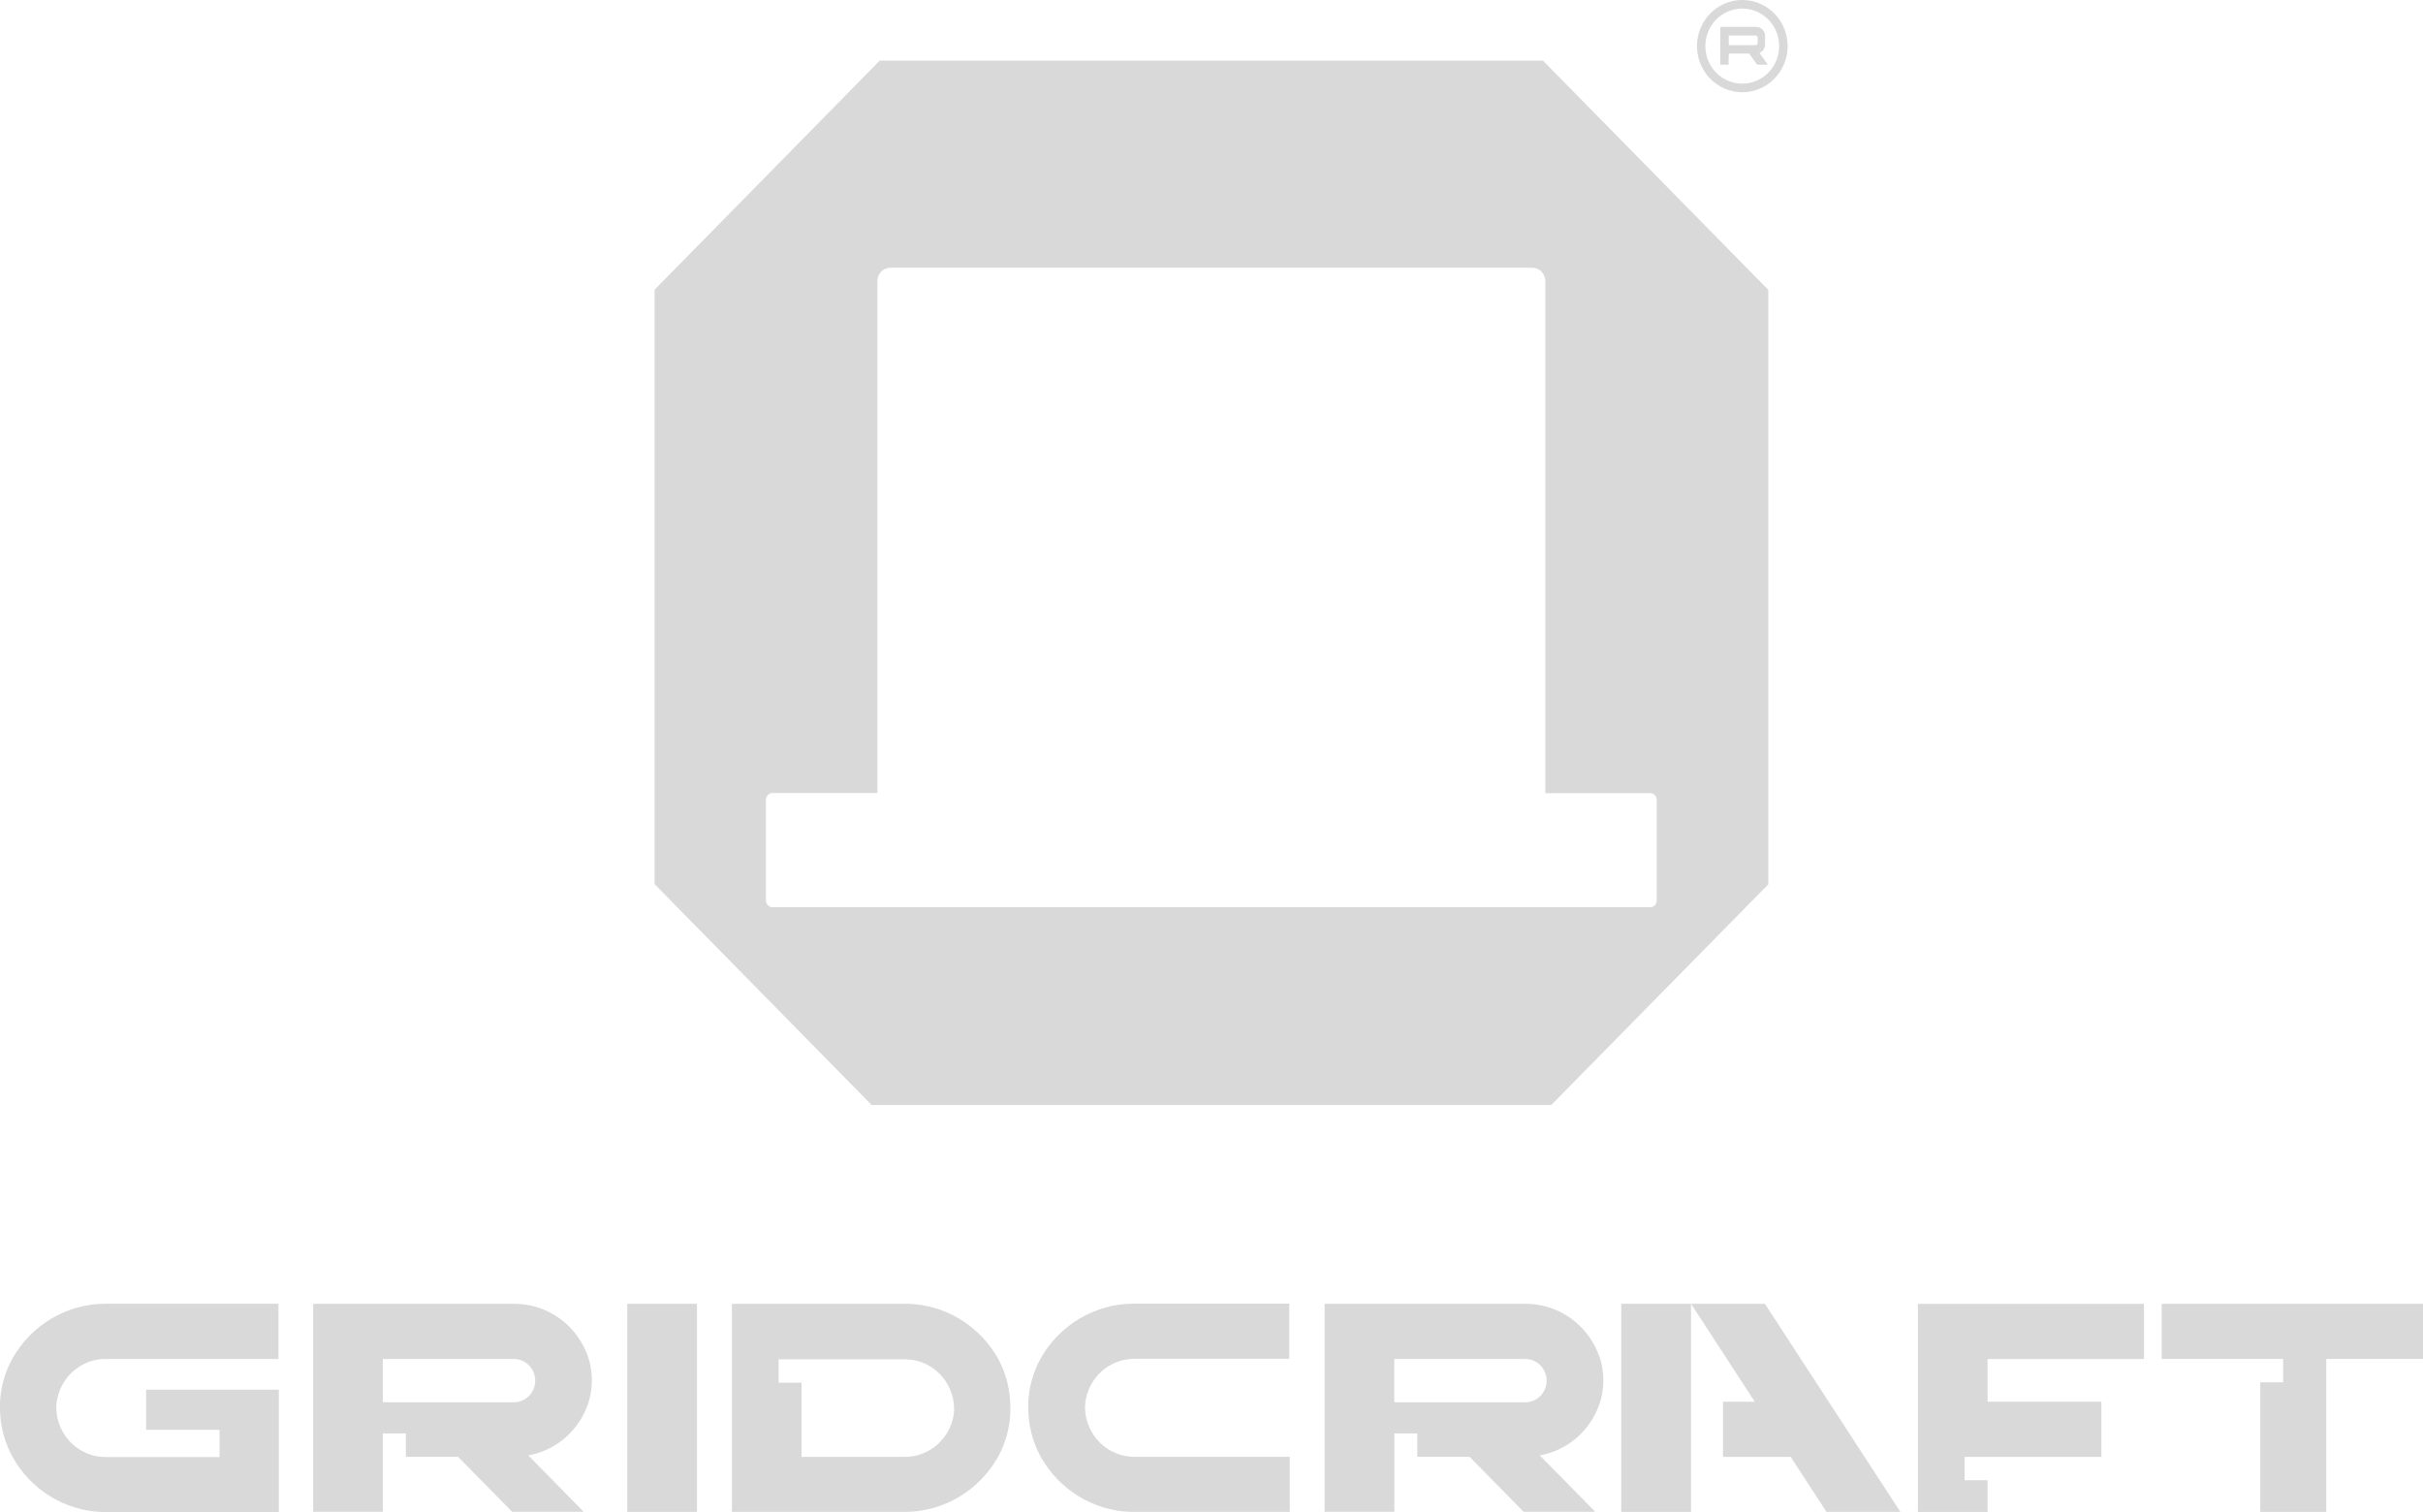
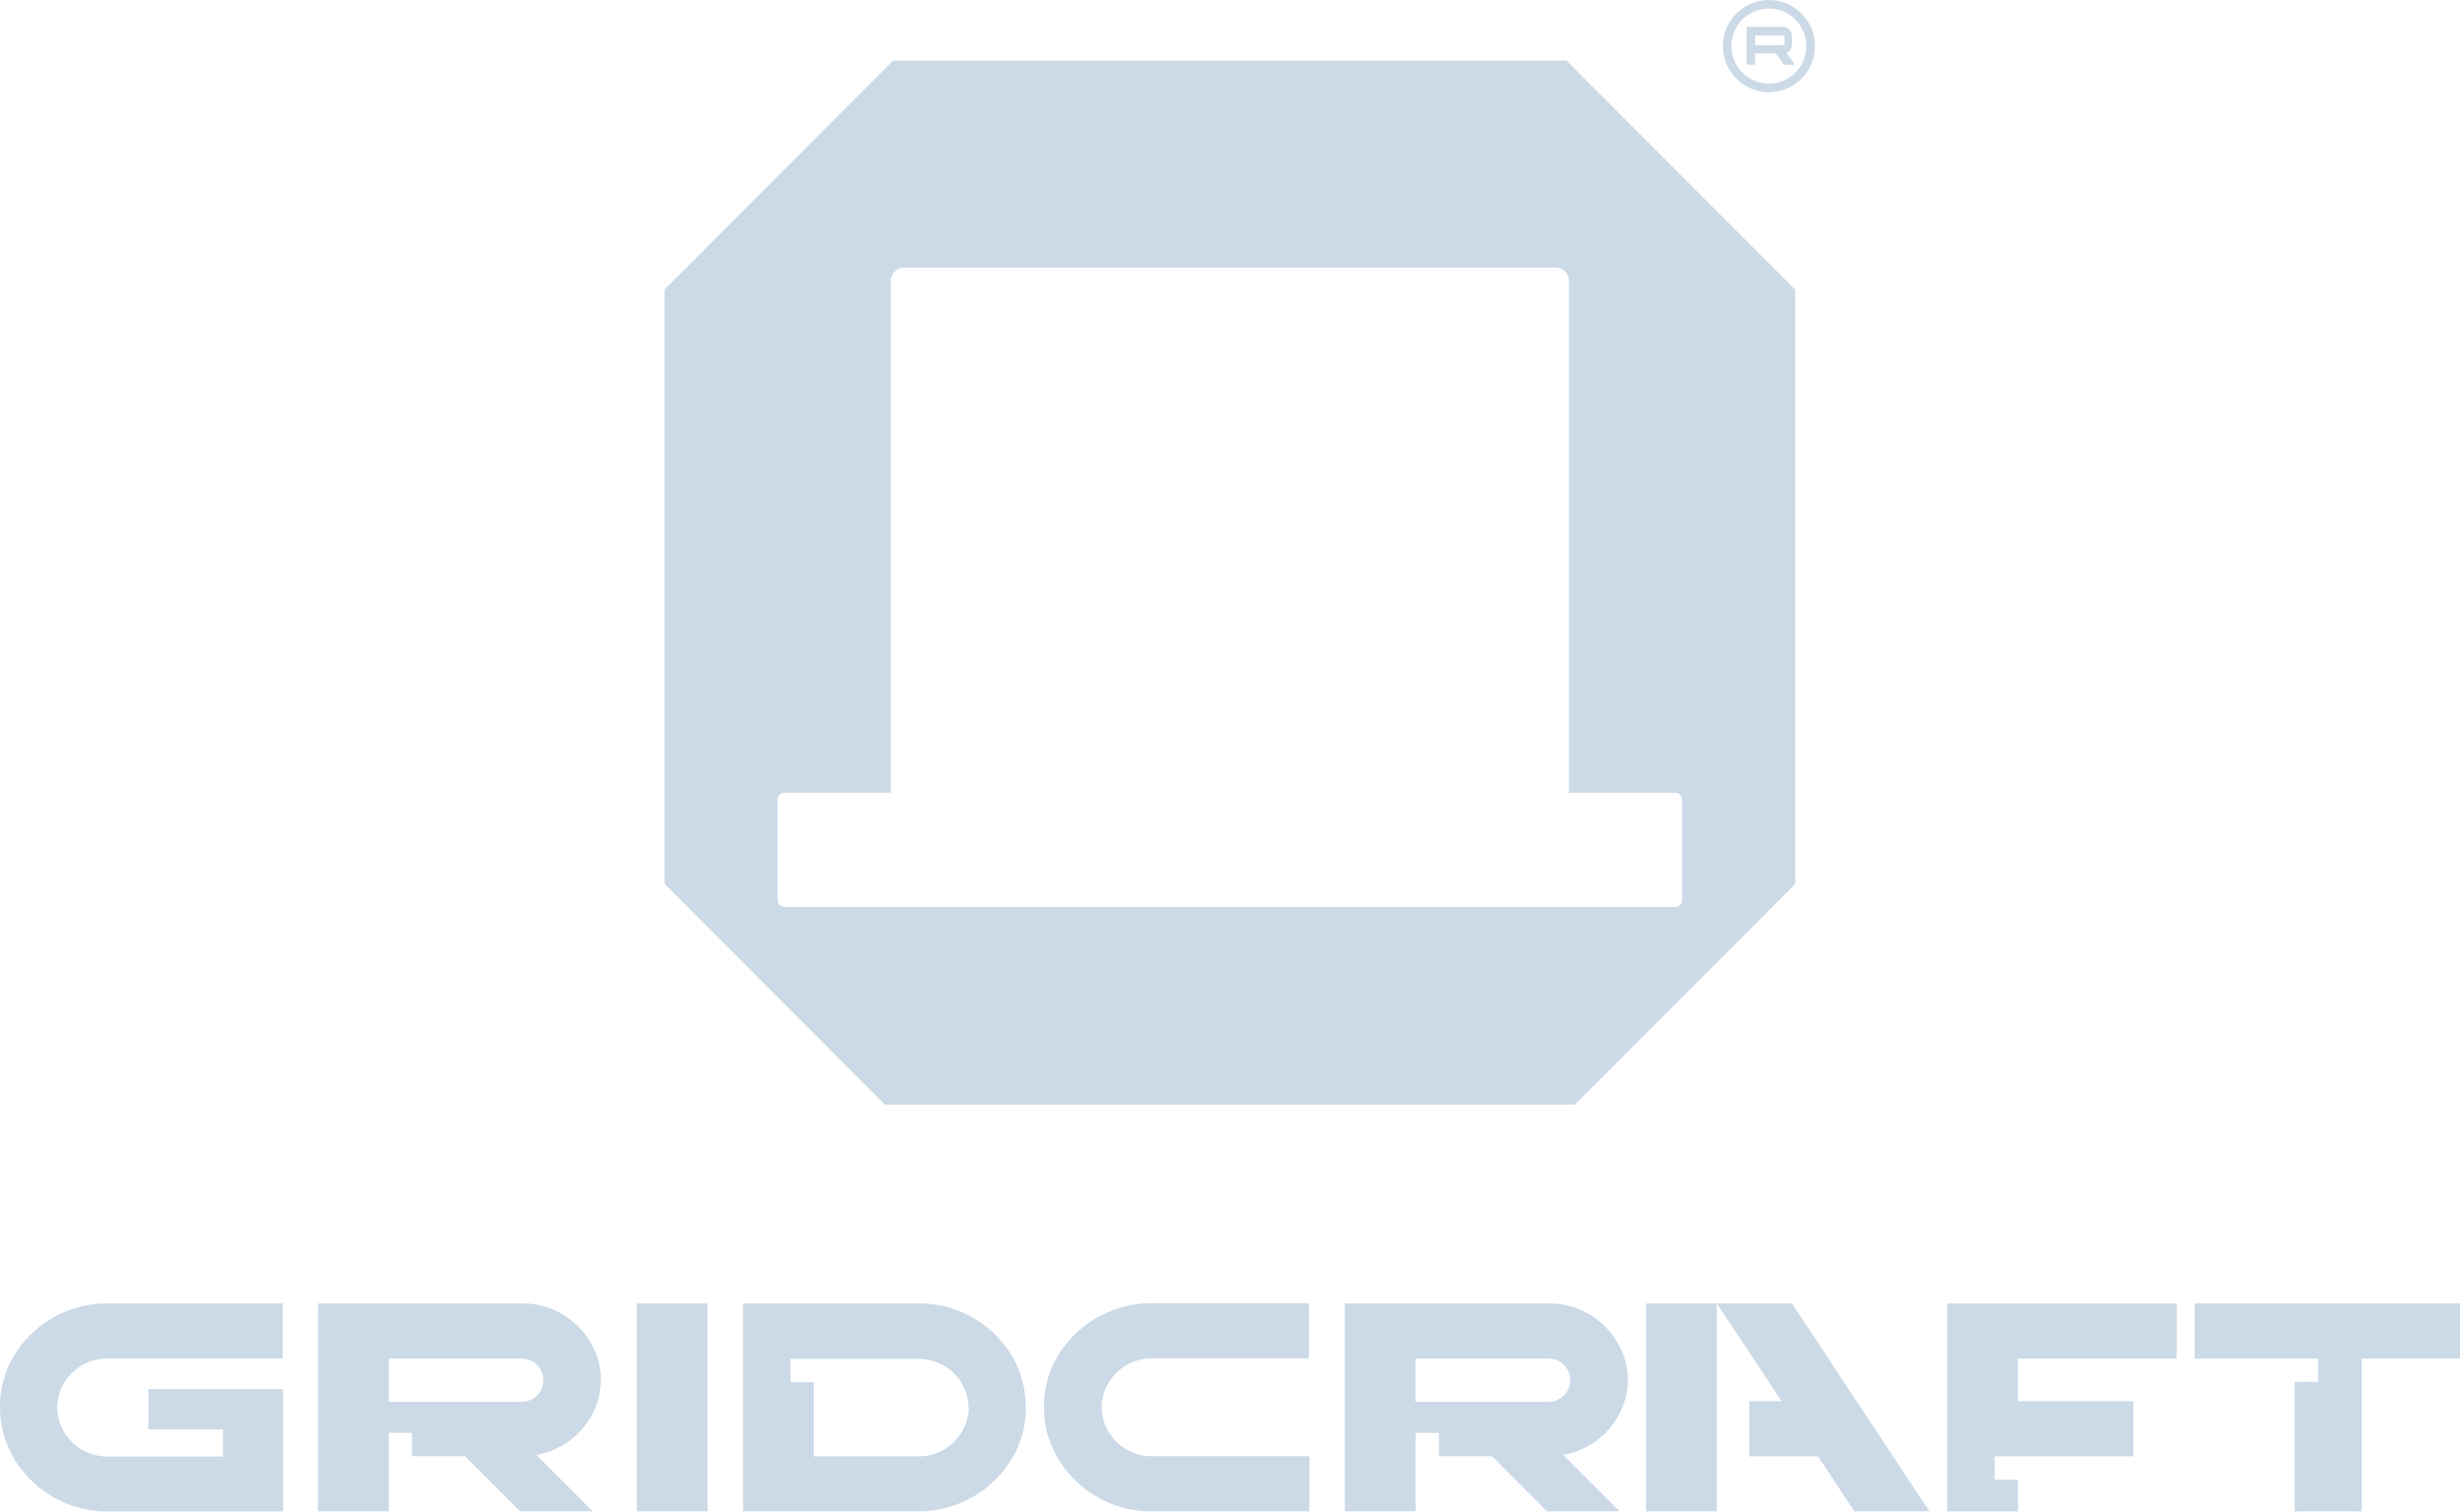
- <svg xmlns="http://www.w3.org/2000/svg" width="125" height="78" viewBox="0 0 125 78" fill="none">
-   <path d="M5.358 70.105H14.366V67.257H5.421C4.446 67.261 3.49 67.526 2.648 68.026C1.806 68.526 1.109 69.243 0.627 70.105C0.253 70.79 0.039 71.554 0 72.337C0 72.436 0 72.534 0 72.636C0 73.52 0.223 74.388 0.646 75.159C1.112 75.993 1.78 76.692 2.587 77.189C3.394 77.686 4.312 77.966 5.255 78H14.385V71.689H7.54V73.759H11.328V75.165H5.449C4.784 75.168 4.144 74.905 3.668 74.432C3.192 73.96 2.917 73.316 2.903 72.64C2.903 72.541 2.91 72.442 2.922 72.343C3.003 71.738 3.292 71.181 3.738 70.771C4.184 70.362 4.758 70.125 5.358 70.105Z" fill="#D9D9D9" />
-   <path d="M110.606 70.108V67.263H98.942V77.997H102.538V76.361H101.353V75.156H108.408V72.311H102.538V70.108H110.606Z" fill="#D9D9D9" />
-   <path d="M51.498 70.102C51.031 69.267 50.362 68.568 49.555 68.071C48.748 67.574 47.829 67.295 46.886 67.26H37.759V77.994H46.701C47.676 77.989 48.632 77.724 49.474 77.224C50.315 76.724 51.012 76.007 51.495 75.146C51.868 74.46 52.083 73.697 52.122 72.914C52.122 72.815 52.122 72.713 52.122 72.614C52.127 71.736 51.912 70.872 51.498 70.102ZM49.209 72.924C49.126 73.528 48.837 74.083 48.391 74.491C47.945 74.899 47.373 75.135 46.773 75.156H41.352V71.329H40.167V70.124H46.676C47.341 70.12 47.98 70.383 48.457 70.855C48.933 71.327 49.208 71.97 49.222 72.646C49.223 72.739 49.219 72.831 49.209 72.924Z" fill="#D9D9D9" />
-   <path d="M30.375 70.108C30.118 69.289 29.613 68.573 28.934 68.062C28.254 67.551 27.433 67.27 26.588 67.26H16.157V77.99H19.753V73.947H20.938V75.153H23.631L26.422 77.99H30.115L27.252 75.079C27.968 74.953 28.637 74.63 29.186 74.146C29.735 73.662 30.143 73.034 30.366 72.33C30.468 71.999 30.524 71.654 30.532 71.307V71.103C30.523 70.766 30.47 70.431 30.375 70.108ZM26.484 72.34H19.753V70.108H26.544C26.688 70.112 26.83 70.145 26.962 70.204C27.093 70.264 27.212 70.35 27.311 70.456C27.41 70.563 27.488 70.688 27.539 70.825C27.591 70.962 27.615 71.108 27.611 71.254C27.608 71.401 27.575 71.545 27.517 71.679C27.458 71.813 27.374 71.934 27.269 72.034C27.164 72.135 27.041 72.214 26.907 72.267C26.772 72.319 26.628 72.344 26.484 72.34Z" fill="#D9D9D9" />
-   <path d="M87.238 67.26H83.638V77.994H87.238V67.26Z" fill="#D9D9D9" />
-   <path d="M98.039 77.994L91.05 67.26H87.238L90.527 72.311H88.887V75.156H92.38L94.227 77.994H98.039Z" fill="#D9D9D9" />
-   <path d="M55.994 72.33C55.981 72.429 55.975 72.528 55.975 72.627C55.989 73.303 56.264 73.947 56.74 74.419C57.216 74.892 57.856 75.155 58.521 75.153H66.538V77.994H58.302C57.359 77.958 56.44 77.679 55.633 77.182C54.826 76.685 54.157 75.986 53.69 75.153C53.268 74.381 53.047 73.513 53.047 72.63C53.047 72.528 53.047 72.429 53.047 72.33C53.087 71.548 53.302 70.785 53.674 70.098C54.157 69.237 54.855 68.52 55.697 68.02C56.539 67.52 57.496 67.255 58.471 67.251H66.513V70.098H58.433C57.833 70.118 57.259 70.352 56.812 70.761C56.366 71.169 56.076 71.725 55.994 72.33Z" fill="#D9D9D9" />
-   <path d="M35.956 67.26H32.36V77.994H35.956V67.26Z" fill="#D9D9D9" />
-   <path d="M125 67.26V70.105H120.009V77.994H116.604V71.31H117.786V70.105H111.518V67.26H125Z" fill="#D9D9D9" />
-   <path d="M82.554 70.108C82.296 69.289 81.791 68.574 81.112 68.063C80.432 67.552 79.611 67.271 78.766 67.26H68.335V77.99H71.931V73.947H73.116V75.153H75.813L78.603 77.99H82.297L79.434 75.079C80.15 74.953 80.818 74.63 81.367 74.146C81.916 73.661 82.324 73.034 82.547 72.33C82.649 71.999 82.705 71.654 82.714 71.307V71.103C82.704 70.765 82.65 70.431 82.554 70.108ZM78.663 72.34H71.928V70.108H78.719C78.863 70.112 79.005 70.144 79.137 70.204C79.269 70.263 79.388 70.349 79.487 70.455C79.586 70.561 79.664 70.686 79.716 70.823C79.767 70.96 79.792 71.106 79.788 71.253C79.785 71.399 79.752 71.544 79.694 71.677C79.635 71.811 79.551 71.932 79.447 72.033C79.342 72.134 79.219 72.213 79.085 72.266C78.95 72.319 78.807 72.344 78.663 72.34Z" fill="#D9D9D9" />
-   <path d="M79.597 3.125H45.387L33.771 14.943V45.612L44.967 57.002H80.03L91.223 45.622V14.952L79.597 3.125ZM85.47 46.457C85.469 46.549 85.432 46.636 85.368 46.701C85.304 46.765 85.218 46.801 85.128 46.801H39.853C39.764 46.801 39.678 46.764 39.615 46.7C39.551 46.635 39.516 46.548 39.515 46.457V41.256C39.515 41.165 39.55 41.077 39.614 41.011C39.677 40.946 39.763 40.909 39.853 40.909H45.262V14.499C45.262 14.317 45.333 14.142 45.46 14.012C45.587 13.883 45.76 13.811 45.939 13.811H79.045C79.225 13.811 79.397 13.883 79.524 14.012C79.651 14.142 79.722 14.317 79.722 14.499V40.915H85.128C85.219 40.915 85.305 40.952 85.369 41.017C85.433 41.082 85.47 41.17 85.47 41.263V46.457Z" fill="#D9D9D9" />
-   <path d="M89.179 2.969V3.336H88.749V1.387H90.63C90.751 1.396 90.865 1.452 90.945 1.545C91.025 1.637 91.067 1.758 91.06 1.882V2.264C91.063 2.363 91.037 2.46 90.986 2.544C90.935 2.627 90.86 2.693 90.771 2.733L91.201 3.336H90.646L90.235 2.762H89.185V2.331H90.571C90.601 2.329 90.629 2.314 90.649 2.291C90.669 2.268 90.679 2.238 90.677 2.207V1.958C90.679 1.927 90.669 1.897 90.649 1.874C90.629 1.851 90.601 1.836 90.571 1.834H89.185V2.969H89.179Z" fill="#D9D9D9" />
-   <path d="M90.282 4.723C89.793 4.809 89.289 4.734 88.844 4.51C88.399 4.285 88.036 3.922 87.807 3.474C87.579 3.025 87.496 2.514 87.572 2.015C87.648 1.516 87.879 1.054 88.23 0.697C88.581 0.339 89.035 0.105 89.526 0.028C90.017 -0.049 90.519 0.034 90.96 0.267C91.401 0.499 91.758 0.869 91.979 1.321C92.2 1.774 92.273 2.286 92.189 2.784C92.106 3.268 91.878 3.713 91.537 4.06C91.196 4.407 90.758 4.639 90.282 4.723ZM90.21 0.472C89.813 0.401 89.403 0.461 89.041 0.642C88.679 0.823 88.382 1.117 88.195 1.48C88.008 1.844 87.939 2.259 87.999 2.665C88.058 3.071 88.243 3.447 88.527 3.739C88.811 4.031 89.178 4.224 89.577 4.289C89.975 4.355 90.384 4.29 90.744 4.104C91.104 3.918 91.396 3.62 91.578 3.254C91.761 2.888 91.824 2.472 91.759 2.067C91.696 1.672 91.514 1.306 91.238 1.021C90.963 0.735 90.607 0.544 90.22 0.472H90.21Z" fill="#D9D9D9" />
+ <svg xmlns="http://www.w3.org/2000/svg" width="96" height="59" viewBox="0 0 96 59" fill="none">
+   <path d="M4.115 53.028H11.033V50.874H4.163C3.415 50.877 2.68 51.078 2.034 51.456C1.387 51.834 0.852 52.376 0.482 53.028C0.195 53.547 0.03 54.124 0 54.716C0 54.791 0 54.866 0 54.943C0 55.611 0.171 56.268 0.496 56.851C0.854 57.482 1.367 58.01 1.987 58.387C2.606 58.763 3.312 58.974 4.036 59H11.048V54.227H5.791V55.792H8.7V56.856H4.185C3.674 56.858 3.183 56.659 2.817 56.301C2.451 55.944 2.24 55.457 2.23 54.945C2.23 54.87 2.235 54.795 2.244 54.721C2.306 54.263 2.528 53.842 2.871 53.532C3.213 53.222 3.654 53.044 4.115 53.028Z" fill="#CCDAE7" />
+   <path d="M84.945 53.03V50.879H75.988V58.998H78.749V57.76H77.839V56.849H83.257V54.697H78.749V53.03H84.945Z" fill="#CCDAE7" />
+   <path d="M39.55 53.026C39.192 52.395 38.678 51.866 38.059 51.49C37.438 51.113 36.733 50.902 36.008 50.876H28.999V58.995H35.866C36.615 58.992 37.349 58.791 37.996 58.413C38.642 58.035 39.178 57.493 39.548 56.841C39.835 56.322 39.999 55.745 40.03 55.153C40.03 55.078 40.03 55.001 40.03 54.926C40.033 54.262 39.868 53.608 39.55 53.026ZM37.793 55.16C37.729 55.617 37.506 56.037 37.164 56.346C36.822 56.654 36.382 56.833 35.922 56.849H31.758V53.954H30.848V53.042H35.847C36.358 53.04 36.849 53.238 37.215 53.595C37.581 53.952 37.792 54.439 37.802 54.95C37.803 55.02 37.8 55.09 37.793 55.16Z" fill="#CCDAE7" />
+   <path d="M23.328 53.03C23.131 52.411 22.743 51.869 22.221 51.483C21.699 51.096 21.069 50.884 20.419 50.876H12.408V58.993H15.17V55.934H16.08V56.846H18.149L20.292 58.993H23.128L20.93 56.791C21.48 56.695 21.993 56.451 22.415 56.085C22.836 55.718 23.149 55.243 23.321 54.712C23.399 54.461 23.442 54.2 23.449 53.937V53.783C23.442 53.528 23.401 53.275 23.328 53.03ZM20.34 54.719H15.17V53.03H20.386C20.496 53.033 20.605 53.058 20.706 53.103C20.808 53.149 20.899 53.213 20.975 53.294C21.051 53.374 21.111 53.469 21.15 53.573C21.19 53.676 21.209 53.787 21.206 53.897C21.203 54.008 21.178 54.117 21.133 54.219C21.087 54.32 21.023 54.411 20.943 54.488C20.862 54.564 20.768 54.624 20.664 54.663C20.561 54.703 20.451 54.722 20.34 54.719Z" fill="#CCDAE7" />
+   <path d="M66.999 50.876H64.234V58.995H66.999V50.876Z" fill="#CCDAE7" />
+   <path d="M75.294 58.995L69.927 50.876H66.999L69.525 54.697H68.265V56.849H70.948L72.366 58.995H75.294Z" fill="#CCDAE7" />
+   <path d="M43.004 54.712C42.994 54.786 42.989 54.861 42.989 54.936C43 55.447 43.211 55.934 43.577 56.292C43.942 56.649 44.433 56.848 44.944 56.846H51.101V58.995H44.776C44.052 58.969 43.346 58.757 42.726 58.381C42.106 58.005 41.593 57.477 41.234 56.846C40.91 56.263 40.74 55.606 40.74 54.938C40.74 54.861 40.74 54.786 40.74 54.712C40.771 54.12 40.936 53.542 41.222 53.023C41.593 52.371 42.128 51.829 42.775 51.451C43.422 51.073 44.157 50.872 44.906 50.869H51.082V53.023H44.877C44.416 53.038 43.975 53.215 43.632 53.524C43.289 53.833 43.066 54.254 43.004 54.712Z" fill="#CCDAE7" />
+   <path d="M27.614 50.876H24.852V58.995H27.614V50.876Z" fill="#CCDAE7" />
+   <path d="M96 50.876V53.028H92.166V58.995H89.552V53.94H90.459V53.028H85.646V50.876H96Z" fill="#CCDAE7" />
+   <path d="M63.401 53.03C63.203 52.411 62.816 51.87 62.294 51.483C61.772 51.097 61.142 50.884 60.492 50.876H52.481V58.993H55.243V55.934H56.153V56.846H58.224L60.367 58.993H63.204L61.005 56.791C61.555 56.695 62.069 56.451 62.49 56.084C62.911 55.718 63.225 55.243 63.396 54.712C63.475 54.461 63.518 54.2 63.524 53.937V53.783C63.516 53.528 63.475 53.275 63.401 53.03ZM60.413 54.719H55.241V53.03H60.456C60.567 53.033 60.676 53.058 60.777 53.103C60.878 53.148 60.97 53.212 61.046 53.293C61.122 53.373 61.182 53.468 61.222 53.572C61.261 53.675 61.28 53.785 61.277 53.896C61.275 54.007 61.25 54.116 61.205 54.218C61.16 54.319 61.096 54.41 61.015 54.487C60.935 54.563 60.84 54.623 60.737 54.663C60.634 54.703 60.524 54.722 60.413 54.719Z" fill="#CCDAE7" />
+   <path d="M61.13 2.364H34.857L25.936 11.303V34.501L34.535 43.117H61.463L70.059 34.509V11.31L61.13 2.364ZM65.641 35.141C65.64 35.21 65.612 35.276 65.563 35.325C65.514 35.374 65.447 35.401 65.378 35.401H30.607C30.539 35.4 30.473 35.373 30.424 35.324C30.376 35.275 30.348 35.209 30.347 35.141V31.207C30.347 31.137 30.375 31.071 30.423 31.022C30.472 30.972 30.538 30.944 30.607 30.944H34.761V10.968C34.761 10.829 34.816 10.697 34.913 10.599C35.011 10.502 35.143 10.447 35.281 10.447H60.707C60.845 10.447 60.977 10.502 61.075 10.599C61.172 10.697 61.227 10.829 61.227 10.968V30.948H65.378C65.448 30.948 65.514 30.976 65.564 31.026C65.613 31.075 65.641 31.142 65.641 31.211V35.141Z" fill="#CCDAE7" />
+   <path d="M68.489 2.246V2.523H68.159V1.049H69.604C69.697 1.056 69.784 1.098 69.846 1.168C69.908 1.238 69.939 1.33 69.934 1.423V1.713C69.936 1.787 69.917 1.861 69.877 1.924C69.838 1.987 69.781 2.037 69.713 2.067L70.042 2.523H69.616L69.301 2.089H68.494V1.763H69.558C69.582 1.762 69.603 1.751 69.618 1.733C69.634 1.715 69.641 1.693 69.64 1.669V1.481C69.641 1.458 69.634 1.435 69.618 1.417C69.603 1.4 69.582 1.389 69.558 1.387H68.494V2.246H68.489Z" fill="#CCDAE7" />
+   <path d="M69.337 3.572C68.961 3.638 68.574 3.581 68.232 3.411C67.891 3.241 67.612 2.967 67.436 2.628C67.26 2.288 67.197 1.902 67.256 1.524C67.314 1.146 67.491 0.797 67.761 0.527C68.03 0.257 68.379 0.08 68.756 0.021C69.133 -0.037 69.519 0.026 69.858 0.202C70.196 0.378 70.47 0.657 70.64 0.999C70.809 1.342 70.866 1.729 70.801 2.106C70.737 2.472 70.563 2.809 70.301 3.071C70.038 3.334 69.702 3.509 69.337 3.572ZM69.281 0.357C68.976 0.303 68.662 0.348 68.383 0.485C68.105 0.622 67.878 0.845 67.734 1.12C67.59 1.395 67.537 1.708 67.583 2.016C67.629 2.323 67.771 2.607 67.989 2.828C68.207 3.049 68.489 3.195 68.795 3.244C69.101 3.294 69.415 3.245 69.691 3.104C69.968 2.963 70.192 2.738 70.332 2.461C70.472 2.184 70.521 1.87 70.471 1.563C70.422 1.264 70.283 0.988 70.071 0.772C69.859 0.556 69.586 0.411 69.289 0.357H69.281Z" fill="#CCDAE7" />
</svg>
